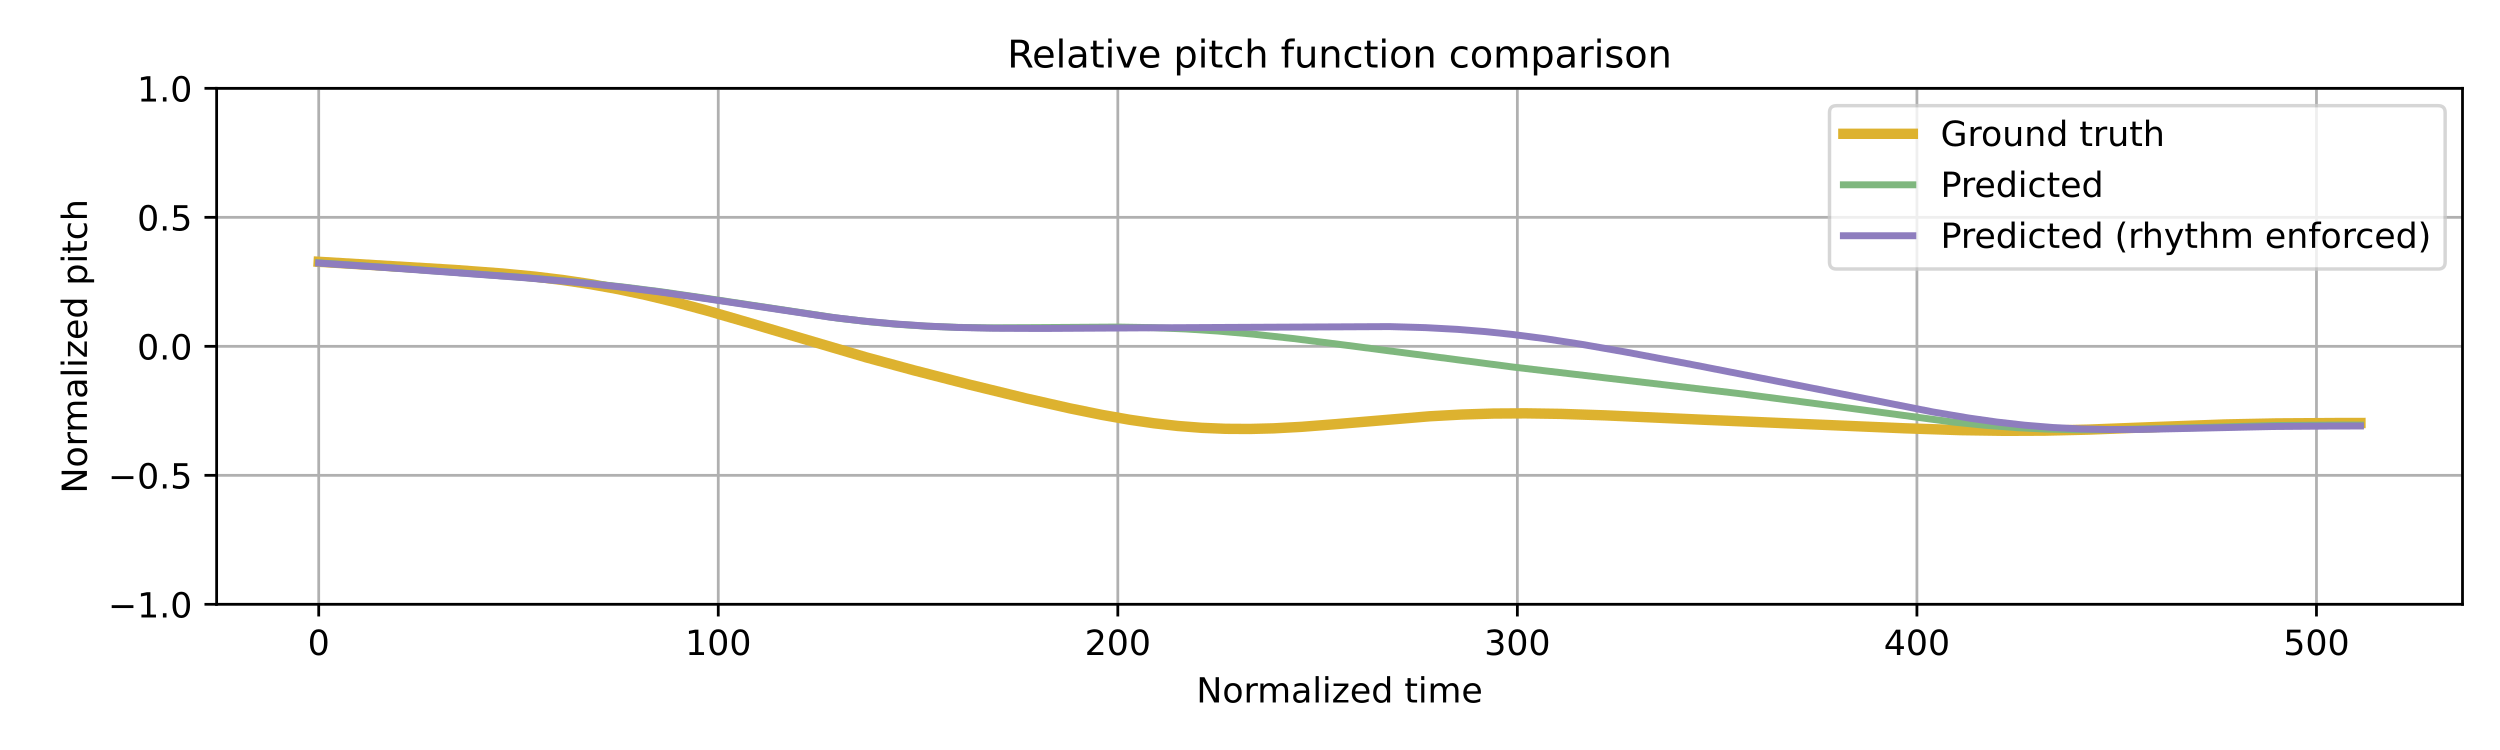
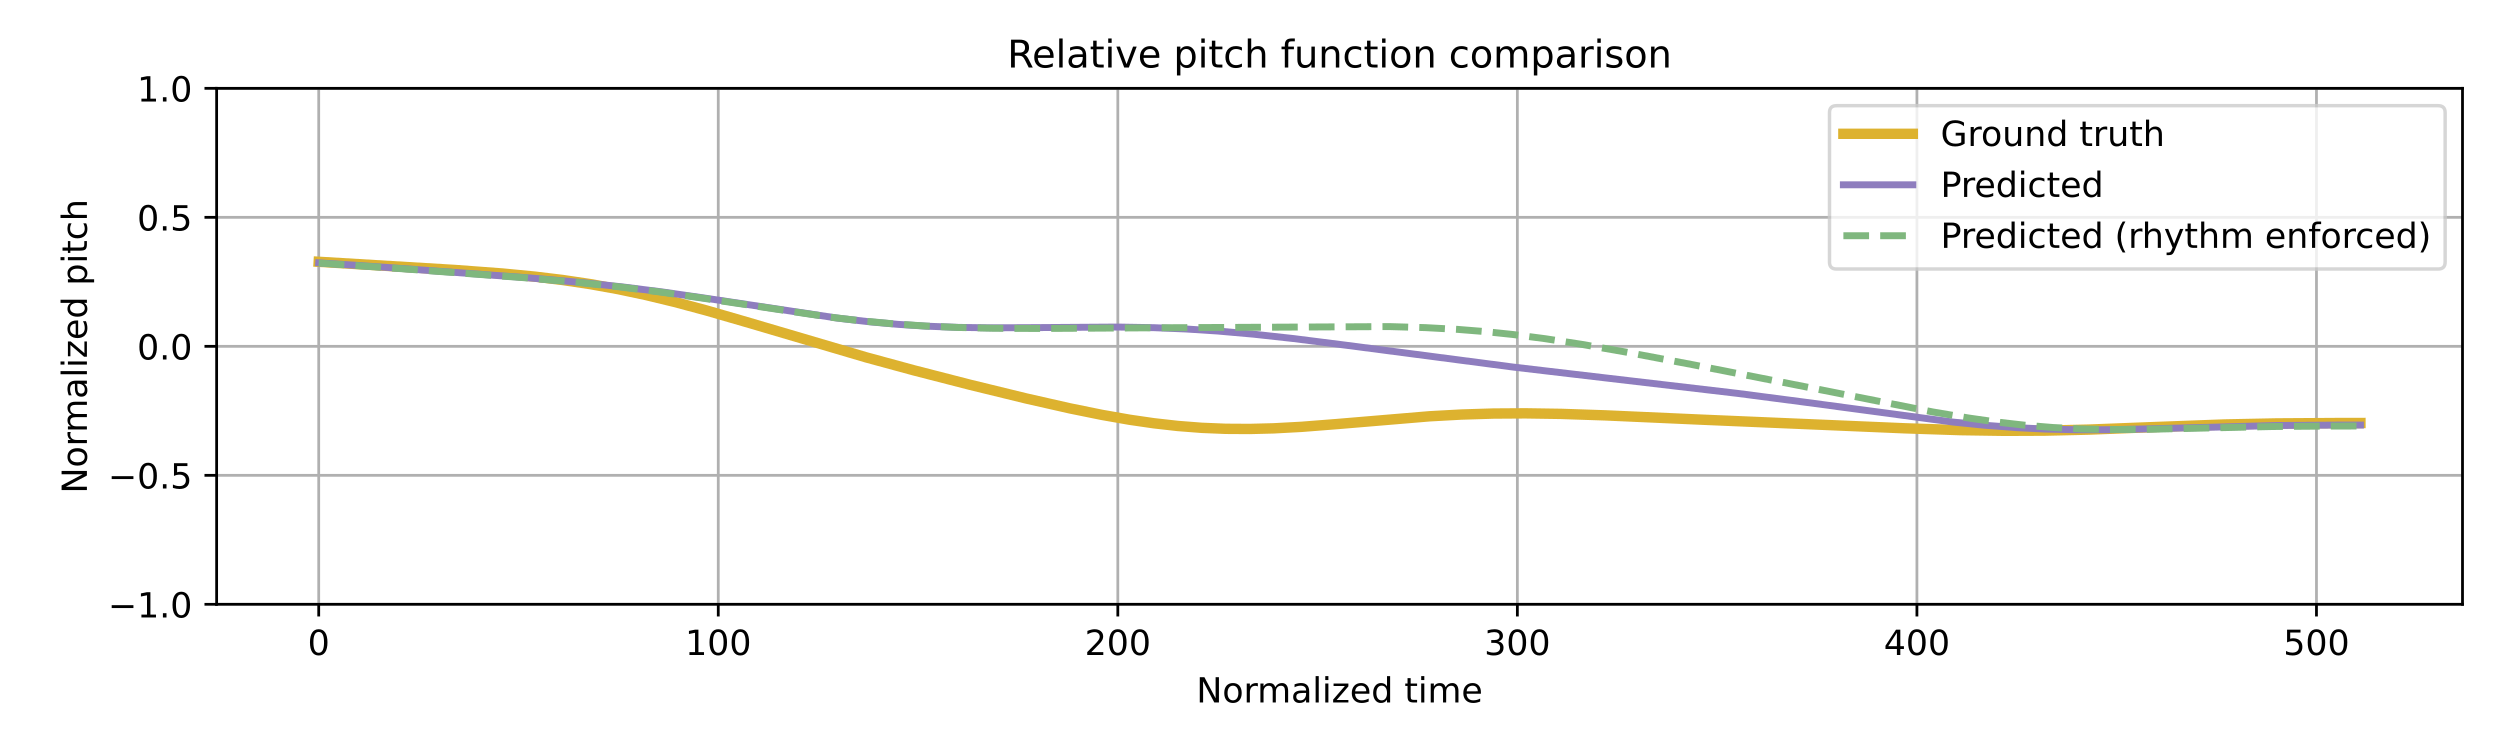
<svg xmlns="http://www.w3.org/2000/svg" xmlns:xlink="http://www.w3.org/1999/xlink" width="720pt" height="216pt" viewBox="0 0 720 216" version="1.1">
  <defs>
    <style type="text/css">*{stroke-linejoin: round; stroke-linecap: butt}</style>
  </defs>
  <g id="figure_1">
    <g id="patch_1">
      <path d="M 0 216  L 720 216  L 720 0  L 0 0  z " style="fill: #ffffff" />
    </g>
    <g id="axes_1">
      <g id="patch_2">
        <path d="M 62.39 174.04  L 709.2 174.04  L 709.2 25.44  L 62.39 25.44  z " style="fill: #ffffff" />
      </g>
      <g id="matplotlib.axis_1">
        <g id="xtick_1">
          <g id="line2d_1">
-             <path d="M 91.79 174.04  L 91.79 25.44  " clip-path="url(#p8ea69f3a7d)" style="fill: none; stroke: #b0b0b0; stroke-width: 0.8; stroke-linecap: square" />
+             <path d="M 91.79 174.04  L 91.79 25.44  " clip-path="url(#pecaabf4723)" style="fill: none; stroke: #b0b0b0; stroke-width: 0.8; stroke-linecap: square" />
          </g>
          <g id="line2d_2">
            <defs>
-               <path id="m50849554f0" d="M 0 0  L 0 3.5  " style="stroke: #000000; stroke-width: 0.8" />
-             </defs>
-             <g>
-               <use xlink:href="#m50849554f0" x="91.79" y="174.04" style="stroke: #000000; stroke-width: 0.8" />
+               <path id="m5bc21caf9f" d="M 0 0  L 0 3.5  " style="stroke: #000000; stroke-width: 0.8" />
+             </defs>
+             <g>
+               <use xlink:href="#m5bc21caf9f" x="91.79" y="174.04" style="stroke: #000000; stroke-width: 0.8" />
            </g>
          </g>
          <g id="text_1">
            <g transform="translate(88.60921 188.6384) scale(0.1 -0.1)">
              <defs>
                <path id="DejaVuSans-30" d="M 2034 4250  Q 1547 4250 1301 3770  Q 1056 3291 1056 2328  Q 1056 1369 1301 889  Q 1547 409 2034 409  Q 2525 409 2770 889  Q 3016 1369 3016 2328  Q 3016 3291 2770 3770  Q 2525 4250 2034 4250  z M 2034 4750  Q 2819 4750 3233 4129  Q 3647 3509 3647 2328  Q 3647 1150 3233 529  Q 2819 -91 2034 -91  Q 1250 -91 836 529  Q 422 1150 422 2328  Q 422 3509 836 4129  Q 1250 4750 2034 4750  z " transform="scale(0.015625)" />
              </defs>
              <use xlink:href="#DejaVuSans-30" />
            </g>
          </g>
        </g>
        <g id="xtick_2">
          <g id="line2d_3">
-             <path d="M 206.861 174.04  L 206.861 25.44  " clip-path="url(#p8ea69f3a7d)" style="fill: none; stroke: #b0b0b0; stroke-width: 0.8; stroke-linecap: square" />
+             <path d="M 206.861 174.04  L 206.861 25.44  " clip-path="url(#pecaabf4723)" style="fill: none; stroke: #b0b0b0; stroke-width: 0.8; stroke-linecap: square" />
          </g>
          <g id="line2d_4">
            <g>
-               <use xlink:href="#m50849554f0" x="206.861" y="174.04" style="stroke: #000000; stroke-width: 0.8" />
+               <use xlink:href="#m5bc21caf9f" x="206.861" y="174.04" style="stroke: #000000; stroke-width: 0.8" />
            </g>
          </g>
          <g id="text_2">
            <g transform="translate(197.317 188.6384) scale(0.1 -0.1)">
              <defs>
                <path id="DejaVuSans-31" d="M 794 531  L 1825 531  L 1825 4091  L 703 3866  L 703 4441  L 1819 4666  L 2450 4666  L 2450 531  L 3481 531  L 3481 0  L 794 0  L 794 531  z " transform="scale(0.015625)" />
              </defs>
              <use xlink:href="#DejaVuSans-31" />
              <use xlink:href="#DejaVuSans-30" transform="translate(63.62305 0)" />
              <use xlink:href="#DejaVuSans-30" transform="translate(127.2461 0)" />
            </g>
          </g>
        </g>
        <g id="xtick_3">
          <g id="line2d_5">
-             <path d="M 321.931 174.04  L 321.931 25.44  " clip-path="url(#p8ea69f3a7d)" style="fill: none; stroke: #b0b0b0; stroke-width: 0.8; stroke-linecap: square" />
+             <path d="M 321.931 174.04  L 321.931 25.44  " clip-path="url(#pecaabf4723)" style="fill: none; stroke: #b0b0b0; stroke-width: 0.8; stroke-linecap: square" />
          </g>
          <g id="line2d_6">
            <g>
-               <use xlink:href="#m50849554f0" x="321.931" y="174.04" style="stroke: #000000; stroke-width: 0.8" />
+               <use xlink:href="#m5bc21caf9f" x="321.931" y="174.04" style="stroke: #000000; stroke-width: 0.8" />
            </g>
          </g>
          <g id="text_3">
            <g transform="translate(312.3872 188.6384) scale(0.1 -0.1)">
              <defs>
                <path id="DejaVuSans-32" d="M 1228 531  L 3431 531  L 3431 0  L 469 0  L 469 531  Q 828 903 1448 1529  Q 2069 2156 2228 2338  Q 2531 2678 2651 2914  Q 2772 3150 2772 3378  Q 2772 3750 2511 3984  Q 2250 4219 1831 4219  Q 1534 4219 1204 4116  Q 875 4013 500 3803  L 500 4441  Q 881 4594 1212 4672  Q 1544 4750 1819 4750  Q 2544 4750 2975 4387  Q 3406 4025 3406 3419  Q 3406 3131 3298 2873  Q 3191 2616 2906 2266  Q 2828 2175 2409 1742  Q 1991 1309 1228 531  z " transform="scale(0.015625)" />
              </defs>
              <use xlink:href="#DejaVuSans-32" />
              <use xlink:href="#DejaVuSans-30" transform="translate(63.62305 0)" />
              <use xlink:href="#DejaVuSans-30" transform="translate(127.2461 0)" />
            </g>
          </g>
        </g>
        <g id="xtick_4">
          <g id="line2d_7">
-             <path d="M 437.001 174.04  L 437.001 25.44  " clip-path="url(#p8ea69f3a7d)" style="fill: none; stroke: #b0b0b0; stroke-width: 0.8; stroke-linecap: square" />
+             <path d="M 437.001 174.04  L 437.001 25.44  " clip-path="url(#pecaabf4723)" style="fill: none; stroke: #b0b0b0; stroke-width: 0.8; stroke-linecap: square" />
          </g>
          <g id="line2d_8">
            <g>
-               <use xlink:href="#m50849554f0" x="437.001" y="174.04" style="stroke: #000000; stroke-width: 0.8" />
+               <use xlink:href="#m5bc21caf9f" x="437.001" y="174.04" style="stroke: #000000; stroke-width: 0.8" />
            </g>
          </g>
          <g id="text_4">
            <g transform="translate(427.4575 188.6384) scale(0.1 -0.1)">
              <defs>
                <path id="DejaVuSans-33" d="M 2597 2516  Q 3050 2419 3304 2112  Q 3559 1806 3559 1356  Q 3559 666 3084 287  Q 2609 -91 1734 -91  Q 1441 -91 1130 -33  Q 819 25 488 141  L 488 750  Q 750 597 1062 519  Q 1375 441 1716 441  Q 2309 441 2620 675  Q 2931 909 2931 1356  Q 2931 1769 2642 2001  Q 2353 2234 1838 2234  L 1294 2234  L 1294 2753  L 1863 2753  Q 2328 2753 2575 2939  Q 2822 3125 2822 3475  Q 2822 3834 2567 4026  Q 2313 4219 1838 4219  Q 1578 4219 1281 4162  Q 984 4106 628 3988  L 628 4550  Q 988 4650 1302 4700  Q 1616 4750 1894 4750  Q 2613 4750 3031 4423  Q 3450 4097 3450 3541  Q 3450 3153 3228 2886  Q 3006 2619 2597 2516  z " transform="scale(0.015625)" />
              </defs>
              <use xlink:href="#DejaVuSans-33" />
              <use xlink:href="#DejaVuSans-30" transform="translate(63.62305 0)" />
              <use xlink:href="#DejaVuSans-30" transform="translate(127.2461 0)" />
            </g>
          </g>
        </g>
        <g id="xtick_5">
          <g id="line2d_9">
-             <path d="M 552.072 174.04  L 552.072 25.44  " clip-path="url(#p8ea69f3a7d)" style="fill: none; stroke: #b0b0b0; stroke-width: 0.8; stroke-linecap: square" />
+             <path d="M 552.072 174.04  L 552.072 25.44  " clip-path="url(#pecaabf4723)" style="fill: none; stroke: #b0b0b0; stroke-width: 0.8; stroke-linecap: square" />
          </g>
          <g id="line2d_10">
            <g>
-               <use xlink:href="#m50849554f0" x="552.072" y="174.04" style="stroke: #000000; stroke-width: 0.8" />
+               <use xlink:href="#m5bc21caf9f" x="552.072" y="174.04" style="stroke: #000000; stroke-width: 0.8" />
            </g>
          </g>
          <g id="text_5">
            <g transform="translate(542.5278 188.6384) scale(0.1 -0.1)">
              <defs>
                <path id="DejaVuSans-34" d="M 2419 4116  L 825 1625  L 2419 1625  L 2419 4116  z M 2253 4666  L 3047 4666  L 3047 1625  L 3713 1625  L 3713 1100  L 3047 1100  L 3047 0  L 2419 0  L 2419 1100  L 313 1100  L 313 1709  L 2253 4666  z " transform="scale(0.015625)" />
              </defs>
              <use xlink:href="#DejaVuSans-34" />
              <use xlink:href="#DejaVuSans-30" transform="translate(63.62305 0)" />
              <use xlink:href="#DejaVuSans-30" transform="translate(127.2461 0)" />
            </g>
          </g>
        </g>
        <g id="xtick_6">
          <g id="line2d_11">
-             <path d="M 667.142 174.04  L 667.142 25.44  " clip-path="url(#p8ea69f3a7d)" style="fill: none; stroke: #b0b0b0; stroke-width: 0.8; stroke-linecap: square" />
+             <path d="M 667.142 174.04  L 667.142 25.44  " clip-path="url(#pecaabf4723)" style="fill: none; stroke: #b0b0b0; stroke-width: 0.8; stroke-linecap: square" />
          </g>
          <g id="line2d_12">
            <g>
-               <use xlink:href="#m50849554f0" x="667.142" y="174.04" style="stroke: #000000; stroke-width: 0.8" />
+               <use xlink:href="#m5bc21caf9f" x="667.142" y="174.04" style="stroke: #000000; stroke-width: 0.8" />
            </g>
          </g>
          <g id="text_6">
            <g transform="translate(657.5981 188.6384) scale(0.1 -0.1)">
              <defs>
                <path id="DejaVuSans-35" d="M 691 4666  L 3169 4666  L 3169 4134  L 1269 4134  L 1269 2991  Q 1406 3038 1543 3061  Q 1681 3084 1819 3084  Q 2600 3084 3056 2656  Q 3513 2228 3513 1497  Q 3513 744 3044 326  Q 2575 -91 1722 -91  Q 1428 -91 1123 -41  Q 819 9 494 109  L 494 744  Q 775 591 1075 516  Q 1375 441 1709 441  Q 2250 441 2565 725  Q 2881 1009 2881 1497  Q 2881 1984 2565 2268  Q 2250 2553 1709 2553  Q 1456 2553 1204 2497  Q 953 2441 691 2322  L 691 4666  z " transform="scale(0.015625)" />
              </defs>
              <use xlink:href="#DejaVuSans-35" />
              <use xlink:href="#DejaVuSans-30" transform="translate(63.62305 0)" />
              <use xlink:href="#DejaVuSans-30" transform="translate(127.2461 0)" />
            </g>
          </g>
        </g>
        <g id="text_7">
          <g transform="translate(344.5544 202.3166) scale(0.1 -0.1)">
            <defs>
              <path id="DejaVuSans-4e" d="M 628 4666  L 1478 4666  L 3547 763  L 3547 4666  L 4159 4666  L 4159 0  L 3309 0  L 1241 3903  L 1241 0  L 628 0  L 628 4666  z " transform="scale(0.015625)" />
              <path id="DejaVuSans-6f" d="M 1959 3097  Q 1497 3097 1228 2736  Q 959 2375 959 1747  Q 959 1119 1226 758  Q 1494 397 1959 397  Q 2419 397 2687 759  Q 2956 1122 2956 1747  Q 2956 2369 2687 2733  Q 2419 3097 1959 3097  z M 1959 3584  Q 2709 3584 3137 3096  Q 3566 2609 3566 1747  Q 3566 888 3137 398  Q 2709 -91 1959 -91  Q 1206 -91 779 398  Q 353 888 353 1747  Q 353 2609 779 3096  Q 1206 3584 1959 3584  z " transform="scale(0.015625)" />
              <path id="DejaVuSans-72" d="M 2631 2963  Q 2534 3019 2420 3045  Q 2306 3072 2169 3072  Q 1681 3072 1420 2755  Q 1159 2438 1159 1844  L 1159 0  L 581 0  L 581 3500  L 1159 3500  L 1159 2956  Q 1341 3275 1631 3429  Q 1922 3584 2338 3584  Q 2397 3584 2469 3576  Q 2541 3569 2628 3553  L 2631 2963  z " transform="scale(0.015625)" />
              <path id="DejaVuSans-6d" d="M 3328 2828  Q 3544 3216 3844 3400  Q 4144 3584 4550 3584  Q 5097 3584 5394 3201  Q 5691 2819 5691 2113  L 5691 0  L 5113 0  L 5113 2094  Q 5113 2597 4934 2840  Q 4756 3084 4391 3084  Q 3944 3084 3684 2787  Q 3425 2491 3425 1978  L 3425 0  L 2847 0  L 2847 2094  Q 2847 2600 2669 2842  Q 2491 3084 2119 3084  Q 1678 3084 1418 2786  Q 1159 2488 1159 1978  L 1159 0  L 581 0  L 581 3500  L 1159 3500  L 1159 2956  Q 1356 3278 1631 3431  Q 1906 3584 2284 3584  Q 2666 3584 2933 3390  Q 3200 3197 3328 2828  z " transform="scale(0.015625)" />
              <path id="DejaVuSans-61" d="M 2194 1759  Q 1497 1759 1228 1600  Q 959 1441 959 1056  Q 959 750 1161 570  Q 1363 391 1709 391  Q 2188 391 2477 730  Q 2766 1069 2766 1631  L 2766 1759  L 2194 1759  z M 3341 1997  L 3341 0  L 2766 0  L 2766 531  Q 2569 213 2275 61  Q 1981 -91 1556 -91  Q 1019 -91 701 211  Q 384 513 384 1019  Q 384 1609 779 1909  Q 1175 2209 1959 2209  L 2766 2209  L 2766 2266  Q 2766 2663 2505 2880  Q 2244 3097 1772 3097  Q 1472 3097 1187 3025  Q 903 2953 641 2809  L 641 3341  Q 956 3463 1253 3523  Q 1550 3584 1831 3584  Q 2591 3584 2966 3190  Q 3341 2797 3341 1997  z " transform="scale(0.015625)" />
              <path id="DejaVuSans-6c" d="M 603 4863  L 1178 4863  L 1178 0  L 603 0  L 603 4863  z " transform="scale(0.015625)" />
              <path id="DejaVuSans-69" d="M 603 3500  L 1178 3500  L 1178 0  L 603 0  L 603 3500  z M 603 4863  L 1178 4863  L 1178 4134  L 603 4134  L 603 4863  z " transform="scale(0.015625)" />
              <path id="DejaVuSans-7a" d="M 353 3500  L 3084 3500  L 3084 2975  L 922 459  L 3084 459  L 3084 0  L 275 0  L 275 525  L 2438 3041  L 353 3041  L 353 3500  z " transform="scale(0.015625)" />
              <path id="DejaVuSans-65" d="M 3597 1894  L 3597 1613  L 953 1613  Q 991 1019 1311 708  Q 1631 397 2203 397  Q 2534 397 2845 478  Q 3156 559 3463 722  L 3463 178  Q 3153 47 2828 -22  Q 2503 -91 2169 -91  Q 1331 -91 842 396  Q 353 884 353 1716  Q 353 2575 817 3079  Q 1281 3584 2069 3584  Q 2775 3584 3186 3129  Q 3597 2675 3597 1894  z M 3022 2063  Q 3016 2534 2758 2815  Q 2500 3097 2075 3097  Q 1594 3097 1305 2825  Q 1016 2553 972 2059  L 3022 2063  z " transform="scale(0.015625)" />
              <path id="DejaVuSans-64" d="M 2906 2969  L 2906 4863  L 3481 4863  L 3481 0  L 2906 0  L 2906 525  Q 2725 213 2448 61  Q 2172 -91 1784 -91  Q 1150 -91 751 415  Q 353 922 353 1747  Q 353 2572 751 3078  Q 1150 3584 1784 3584  Q 2172 3584 2448 3432  Q 2725 3281 2906 2969  z M 947 1747  Q 947 1113 1208 752  Q 1469 391 1925 391  Q 2381 391 2643 752  Q 2906 1113 2906 1747  Q 2906 2381 2643 2742  Q 2381 3103 1925 3103  Q 1469 3103 1208 2742  Q 947 2381 947 1747  z " transform="scale(0.015625)" />
              <path id="DejaVuSans-20" transform="scale(0.015625)" />
              <path id="DejaVuSans-74" d="M 1172 4494  L 1172 3500  L 2356 3500  L 2356 3053  L 1172 3053  L 1172 1153  Q 1172 725 1289 603  Q 1406 481 1766 481  L 2356 481  L 2356 0  L 1766 0  Q 1100 0 847 248  Q 594 497 594 1153  L 594 3053  L 172 3053  L 172 3500  L 594 3500  L 594 4494  L 1172 4494  z " transform="scale(0.015625)" />
            </defs>
            <use xlink:href="#DejaVuSans-4e" />
            <use xlink:href="#DejaVuSans-6f" transform="translate(74.80469 0)" />
            <use xlink:href="#DejaVuSans-72" transform="translate(135.9863 0)" />
            <use xlink:href="#DejaVuSans-6d" transform="translate(175.3496 0)" />
            <use xlink:href="#DejaVuSans-61" transform="translate(272.7617 0)" />
            <use xlink:href="#DejaVuSans-6c" transform="translate(334.041 0)" />
            <use xlink:href="#DejaVuSans-69" transform="translate(361.8242 0)" />
            <use xlink:href="#DejaVuSans-7a" transform="translate(389.6074 0)" />
            <use xlink:href="#DejaVuSans-65" transform="translate(442.0977 0)" />
            <use xlink:href="#DejaVuSans-64" transform="translate(503.6211 0)" />
            <use xlink:href="#DejaVuSans-20" transform="translate(567.0977 0)" />
            <use xlink:href="#DejaVuSans-74" transform="translate(598.8848 0)" />
            <use xlink:href="#DejaVuSans-69" transform="translate(638.0938 0)" />
            <use xlink:href="#DejaVuSans-6d" transform="translate(665.877 0)" />
            <use xlink:href="#DejaVuSans-65" transform="translate(763.2891 0)" />
          </g>
        </g>
      </g>
      <g id="matplotlib.axis_2">
        <g id="ytick_1">
          <g id="line2d_13">
-             <path d="M 62.39 174.04  L 709.2 174.04  " clip-path="url(#p8ea69f3a7d)" style="fill: none; stroke: #b0b0b0; stroke-width: 0.8; stroke-linecap: square" />
+             <path d="M 62.39 174.04  L 709.2 174.04  " clip-path="url(#pecaabf4723)" style="fill: none; stroke: #b0b0b0; stroke-width: 0.8; stroke-linecap: square" />
          </g>
          <g id="line2d_14">
            <defs>
-               <path id="m15a0a5f223" d="M 0 0  L -3.5 0  " style="stroke: #000000; stroke-width: 0.8" />
-             </defs>
-             <g>
-               <use xlink:href="#m15a0a5f223" x="62.39" y="174.04" style="stroke: #000000; stroke-width: 0.8" />
+               <path id="mca8dec6a28" d="M 0 0  L -3.5 0  " style="stroke: #000000; stroke-width: 0.8" />
+             </defs>
+             <g>
+               <use xlink:href="#mca8dec6a28" x="62.39" y="174.04" style="stroke: #000000; stroke-width: 0.8" />
            </g>
          </g>
          <g id="text_8">
            <g transform="translate(31.10719 177.8392) scale(0.1 -0.1)">
              <defs>
                <path id="DejaVuSans-2212" d="M 678 2272  L 4684 2272  L 4684 1741  L 678 1741  L 678 2272  z " transform="scale(0.015625)" />
                <path id="DejaVuSans-2e" d="M 684 794  L 1344 794  L 1344 0  L 684 0  L 684 794  z " transform="scale(0.015625)" />
              </defs>
              <use xlink:href="#DejaVuSans-2212" />
              <use xlink:href="#DejaVuSans-31" transform="translate(83.78906 0)" />
              <use xlink:href="#DejaVuSans-2e" transform="translate(147.4121 0)" />
              <use xlink:href="#DejaVuSans-30" transform="translate(179.1992 0)" />
            </g>
          </g>
        </g>
        <g id="ytick_2">
          <g id="line2d_15">
-             <path d="M 62.39 136.89  L 709.2 136.89  " clip-path="url(#p8ea69f3a7d)" style="fill: none; stroke: #b0b0b0; stroke-width: 0.8; stroke-linecap: square" />
+             <path d="M 62.39 136.89  L 709.2 136.89  " clip-path="url(#pecaabf4723)" style="fill: none; stroke: #b0b0b0; stroke-width: 0.8; stroke-linecap: square" />
          </g>
          <g id="line2d_16">
            <g>
-               <use xlink:href="#m15a0a5f223" x="62.39" y="136.89" style="stroke: #000000; stroke-width: 0.8" />
+               <use xlink:href="#mca8dec6a28" x="62.39" y="136.89" style="stroke: #000000; stroke-width: 0.8" />
            </g>
          </g>
          <g id="text_9">
            <g transform="translate(31.10719 140.6892) scale(0.1 -0.1)">
              <use xlink:href="#DejaVuSans-2212" />
              <use xlink:href="#DejaVuSans-30" transform="translate(83.78906 0)" />
              <use xlink:href="#DejaVuSans-2e" transform="translate(147.4121 0)" />
              <use xlink:href="#DejaVuSans-35" transform="translate(179.1992 0)" />
            </g>
          </g>
        </g>
        <g id="ytick_3">
          <g id="line2d_17">
-             <path d="M 62.39 99.74  L 709.2 99.74  " clip-path="url(#p8ea69f3a7d)" style="fill: none; stroke: #b0b0b0; stroke-width: 0.8; stroke-linecap: square" />
+             <path d="M 62.39 99.74  L 709.2 99.74  " clip-path="url(#pecaabf4723)" style="fill: none; stroke: #b0b0b0; stroke-width: 0.8; stroke-linecap: square" />
          </g>
          <g id="line2d_18">
            <g>
-               <use xlink:href="#m15a0a5f223" x="62.39" y="99.74" style="stroke: #000000; stroke-width: 0.8" />
+               <use xlink:href="#mca8dec6a28" x="62.39" y="99.74" style="stroke: #000000; stroke-width: 0.8" />
            </g>
          </g>
          <g id="text_10">
            <g transform="translate(39.48687 103.5392) scale(0.1 -0.1)">
              <use xlink:href="#DejaVuSans-30" />
              <use xlink:href="#DejaVuSans-2e" transform="translate(63.62305 0)" />
              <use xlink:href="#DejaVuSans-30" transform="translate(95.41016 0)" />
            </g>
          </g>
        </g>
        <g id="ytick_4">
          <g id="line2d_19">
-             <path d="M 62.39 62.59  L 709.2 62.59  " clip-path="url(#p8ea69f3a7d)" style="fill: none; stroke: #b0b0b0; stroke-width: 0.8; stroke-linecap: square" />
+             <path d="M 62.39 62.59  L 709.2 62.59  " clip-path="url(#pecaabf4723)" style="fill: none; stroke: #b0b0b0; stroke-width: 0.8; stroke-linecap: square" />
          </g>
          <g id="line2d_20">
            <g>
-               <use xlink:href="#m15a0a5f223" x="62.39" y="62.59" style="stroke: #000000; stroke-width: 0.8" />
+               <use xlink:href="#mca8dec6a28" x="62.39" y="62.59" style="stroke: #000000; stroke-width: 0.8" />
            </g>
          </g>
          <g id="text_11">
            <g transform="translate(39.48687 66.38922) scale(0.1 -0.1)">
              <use xlink:href="#DejaVuSans-30" />
              <use xlink:href="#DejaVuSans-2e" transform="translate(63.62305 0)" />
              <use xlink:href="#DejaVuSans-35" transform="translate(95.41016 0)" />
            </g>
          </g>
        </g>
        <g id="ytick_5">
          <g id="line2d_21">
-             <path d="M 62.39 25.44  L 709.2 25.44  " clip-path="url(#p8ea69f3a7d)" style="fill: none; stroke: #b0b0b0; stroke-width: 0.8; stroke-linecap: square" />
+             <path d="M 62.39 25.44  L 709.2 25.44  " clip-path="url(#pecaabf4723)" style="fill: none; stroke: #b0b0b0; stroke-width: 0.8; stroke-linecap: square" />
          </g>
          <g id="line2d_22">
            <g>
-               <use xlink:href="#m15a0a5f223" x="62.39" y="25.44" style="stroke: #000000; stroke-width: 0.8" />
+               <use xlink:href="#mca8dec6a28" x="62.39" y="25.44" style="stroke: #000000; stroke-width: 0.8" />
            </g>
          </g>
          <g id="text_12">
            <g transform="translate(39.48687 29.23922) scale(0.1 -0.1)">
              <use xlink:href="#DejaVuSans-31" />
              <use xlink:href="#DejaVuSans-2e" transform="translate(63.62305 0)" />
              <use xlink:href="#DejaVuSans-30" transform="translate(95.41016 0)" />
            </g>
          </g>
        </g>
        <g id="text_13">
          <g transform="translate(25.0275 142.1259) rotate(-90) scale(0.1 -0.1)">
            <defs>
              <path id="DejaVuSans-70" d="M 1159 525  L 1159 -1331  L 581 -1331  L 581 3500  L 1159 3500  L 1159 2969  Q 1341 3281 1617 3432  Q 1894 3584 2278 3584  Q 2916 3584 3314 3078  Q 3713 2572 3713 1747  Q 3713 922 3314 415  Q 2916 -91 2278 -91  Q 1894 -91 1617 61  Q 1341 213 1159 525  z M 3116 1747  Q 3116 2381 2855 2742  Q 2594 3103 2138 3103  Q 1681 3103 1420 2742  Q 1159 2381 1159 1747  Q 1159 1113 1420 752  Q 1681 391 2138 391  Q 2594 391 2855 752  Q 3116 1113 3116 1747  z " transform="scale(0.015625)" />
              <path id="DejaVuSans-63" d="M 3122 3366  L 3122 2828  Q 2878 2963 2633 3030  Q 2388 3097 2138 3097  Q 1578 3097 1268 2742  Q 959 2388 959 1747  Q 959 1106 1268 751  Q 1578 397 2138 397  Q 2388 397 2633 464  Q 2878 531 3122 666  L 3122 134  Q 2881 22 2623 -34  Q 2366 -91 2075 -91  Q 1284 -91 818 406  Q 353 903 353 1747  Q 353 2603 823 3093  Q 1294 3584 2113 3584  Q 2378 3584 2631 3529  Q 2884 3475 3122 3366  z " transform="scale(0.015625)" />
              <path id="DejaVuSans-68" d="M 3513 2113  L 3513 0  L 2938 0  L 2938 2094  Q 2938 2591 2744 2837  Q 2550 3084 2163 3084  Q 1697 3084 1428 2787  Q 1159 2491 1159 1978  L 1159 0  L 581 0  L 581 4863  L 1159 4863  L 1159 2956  Q 1366 3272 1645 3428  Q 1925 3584 2291 3584  Q 2894 3584 3203 3211  Q 3513 2838 3513 2113  z " transform="scale(0.015625)" />
            </defs>
            <use xlink:href="#DejaVuSans-4e" />
            <use xlink:href="#DejaVuSans-6f" transform="translate(74.80469 0)" />
            <use xlink:href="#DejaVuSans-72" transform="translate(135.9863 0)" />
            <use xlink:href="#DejaVuSans-6d" transform="translate(175.3496 0)" />
            <use xlink:href="#DejaVuSans-61" transform="translate(272.7617 0)" />
            <use xlink:href="#DejaVuSans-6c" transform="translate(334.041 0)" />
            <use xlink:href="#DejaVuSans-69" transform="translate(361.8242 0)" />
            <use xlink:href="#DejaVuSans-7a" transform="translate(389.6074 0)" />
            <use xlink:href="#DejaVuSans-65" transform="translate(442.0977 0)" />
            <use xlink:href="#DejaVuSans-64" transform="translate(503.6211 0)" />
            <use xlink:href="#DejaVuSans-20" transform="translate(567.0977 0)" />
            <use xlink:href="#DejaVuSans-70" transform="translate(598.8848 0)" />
            <use xlink:href="#DejaVuSans-69" transform="translate(662.3613 0)" />
            <use xlink:href="#DejaVuSans-74" transform="translate(690.1445 0)" />
            <use xlink:href="#DejaVuSans-63" transform="translate(729.3535 0)" />
            <use xlink:href="#DejaVuSans-68" transform="translate(784.334 0)" />
          </g>
        </g>
      </g>
      <g id="line2d_23">
-         <path d="M 91.79 75.395  L 130.914 77.746  L 144.723 78.772  L 153.928 79.658  L 161.983 80.632  L 170.038 81.834  L 178.093 83.286  L 186.148 84.993  L 194.203 86.938  L 203.409 89.404  L 214.916 92.737  L 249.437 102.914  L 263.245 106.669  L 279.355 110.81  L 295.465 114.741  L 308.123 117.61  L 317.328 119.481  L 325.383 120.895  L 332.287 121.898  L 339.192 122.677  L 346.096 123.213  L 353 123.498  L 359.904 123.541  L 366.808 123.364  L 374.863 122.928  L 385.22 122.117  L 411.686 119.893  L 420.891 119.387  L 430.097 119.103  L 439.303 119.041  L 449.659 119.2  L 462.317 119.625  L 489.934 120.856  L 548.619 123.352  L 564.729 123.882  L 577.387 124.076  L 588.894 124.026  L 601.552 123.726  L 618.812 123.056  L 640.676 122.248  L 655.635 121.943  L 674.046 121.825  L 679.8 121.818  L 679.8 121.818  " clip-path="url(#p8ea69f3a7d)" style="fill: none; stroke: #ddb22f; stroke-width: 3; stroke-linecap: square" />
+         <path d="M 91.79 75.395  L 130.914 77.746  L 144.723 78.772  L 153.928 79.658  L 161.983 80.632  L 170.038 81.834  L 178.093 83.286  L 186.148 84.993  L 194.203 86.938  L 203.409 89.404  L 214.916 92.737  L 249.437 102.914  L 263.245 106.669  L 279.355 110.81  L 295.465 114.741  L 308.123 117.61  L 317.328 119.481  L 325.383 120.895  L 332.287 121.898  L 339.192 122.677  L 346.096 123.213  L 353 123.498  L 359.904 123.541  L 366.808 123.364  L 374.863 122.928  L 385.22 122.117  L 411.686 119.893  L 420.891 119.387  L 430.097 119.103  L 439.303 119.041  L 449.659 119.2  L 462.317 119.625  L 489.934 120.856  L 548.619 123.352  L 564.729 123.882  L 577.387 124.076  L 588.894 124.026  L 601.552 123.726  L 618.812 123.056  L 640.676 122.248  L 655.635 121.943  L 674.046 121.825  L 679.8 121.818  L 679.8 121.818  " clip-path="url(#pecaabf4723)" style="fill: none; stroke: #ddb22f; stroke-width: 3; stroke-linecap: square" />
      </g>
      <g id="line2d_24">
-         <path d="M 91.79 75.692  L 112.503 77.093  L 152.778 80.062  L 167.737 81.392  L 179.244 82.626  L 190.751 84.081  L 203.409 85.917  L 241.382 91.641  L 250.587 92.695  L 258.642 93.415  L 266.697 93.933  L 275.903 94.284  L 285.109 94.416  L 297.766 94.356  L 321.931 94.187  L 332.287 94.369  L 341.493 94.744  L 350.699 95.336  L 361.055 96.247  L 372.562 97.51  L 387.521 99.407  L 435.851 105.723  L 462.317 108.83  L 500.29 113.28  L 518.701 115.681  L 562.428 121.552  L 571.633 122.477  L 580.839 123.17  L 588.894 123.563  L 598.1 123.771  L 607.305 123.753  L 618.812 123.507  L 655.635 122.545  L 674.046 122.423  L 679.8 122.416  L 679.8 122.416  " clip-path="url(#p8ea69f3a7d)" style="fill: none; stroke: #7fb77e; stroke-width: 2; stroke-linecap: square" />
+         <path d="M 91.79 75.692  L 112.503 77.093  L 152.778 80.062  L 167.737 81.392  L 179.244 82.626  L 190.751 84.081  L 203.409 85.917  L 241.382 91.641  L 250.587 92.695  L 258.642 93.415  L 266.697 93.933  L 275.903 94.284  L 285.109 94.416  L 297.766 94.356  L 321.931 94.187  L 332.287 94.369  L 341.493 94.744  L 350.699 95.336  L 361.055 96.247  L 372.562 97.51  L 387.521 99.407  L 435.851 105.723  L 462.317 108.83  L 500.29 113.28  L 518.701 115.681  L 562.428 121.552  L 571.633 122.477  L 580.839 123.17  L 588.894 123.563  L 598.1 123.771  L 607.305 123.753  L 618.812 123.507  L 655.635 122.545  L 674.046 122.423  L 679.8 122.416  L 679.8 122.416  " clip-path="url(#pecaabf4723)" style="fill: none; stroke: #8e7dbe; stroke-width: 2; stroke-linecap: square" />
      </g>
      <g id="line2d_25">
-         <path d="M 91.79 75.765  L 112.503 77.156  L 151.627 80.027  L 166.586 81.355  L 178.093 82.586  L 189.6 84.034  L 202.258 85.852  L 239.08 91.346  L 248.286 92.424  L 257.492 93.281  L 266.697 93.906  L 275.903 94.309  L 286.259 94.542  L 300.068 94.605  L 329.986 94.42  L 400.179 94.058  L 410.535 94.357  L 419.741 94.857  L 427.796 95.504  L 435.851 96.351  L 445.056 97.551  L 455.413 99.151  L 468.07 101.364  L 487.632 105.058  L 521.003 111.599  L 556.674 118.645  L 567.031 120.396  L 575.086 121.544  L 583.141 122.459  L 591.195 123.119  L 599.25 123.525  L 607.305 123.7  L 616.511 123.677  L 630.319 123.381  L 654.484 122.838  L 671.745 122.704  L 679.8 122.691  L 679.8 122.691  " clip-path="url(#p8ea69f3a7d)" style="fill: none; stroke: #8e7dbe; stroke-width: 2; stroke-linecap: square" />
+         <path d="M 91.79 75.765  L 112.503 77.156  L 151.627 80.027  L 166.586 81.355  L 178.093 82.586  L 189.6 84.034  L 202.258 85.852  L 239.08 91.346  L 248.286 92.424  L 257.492 93.281  L 266.697 93.906  L 275.903 94.309  L 286.259 94.542  L 300.068 94.605  L 329.986 94.42  L 400.179 94.058  L 410.535 94.357  L 419.741 94.857  L 427.796 95.504  L 435.851 96.351  L 445.056 97.551  L 455.413 99.151  L 468.07 101.364  L 487.632 105.058  L 521.003 111.599  L 556.674 118.645  L 567.031 120.396  L 575.086 121.544  L 583.141 122.459  L 591.195 123.119  L 599.25 123.525  L 607.305 123.7  L 616.511 123.677  L 630.319 123.381  L 654.484 122.838  L 671.745 122.704  L 679.8 122.691  L 679.8 122.691  " clip-path="url(#pecaabf4723)" style="fill: none; stroke-dasharray: 7.4,3.2; stroke-dashoffset: 0; stroke: #7fb77e; stroke-width: 2" />
      </g>
      <g id="patch_3">
        <path d="M 62.39 174.04  L 62.39 25.44  " style="fill: none; stroke: #000000; stroke-width: 0.8; stroke-linejoin: miter; stroke-linecap: square" />
      </g>
      <g id="patch_4">
        <path d="M 709.2 174.04  L 709.2 25.44  " style="fill: none; stroke: #000000; stroke-width: 0.8; stroke-linejoin: miter; stroke-linecap: square" />
      </g>
      <g id="patch_5">
        <path d="M 62.39 174.04  L 709.2 174.04  " style="fill: none; stroke: #000000; stroke-width: 0.8; stroke-linejoin: miter; stroke-linecap: square" />
      </g>
      <g id="patch_6">
        <path d="M 62.39 25.44  L 709.2 25.44  " style="fill: none; stroke: #000000; stroke-width: 0.8; stroke-linejoin: miter; stroke-linecap: square" />
      </g>
      <g id="text_14">
        <g transform="translate(290.1045 19.44) scale(0.11 -0.11)">
          <defs>
            <path id="DejaVuSans-52" d="M 2841 2188  Q 3044 2119 3236 1894  Q 3428 1669 3622 1275  L 4263 0  L 3584 0  L 2988 1197  Q 2756 1666 2539 1819  Q 2322 1972 1947 1972  L 1259 1972  L 1259 0  L 628 0  L 628 4666  L 2053 4666  Q 2853 4666 3247 4331  Q 3641 3997 3641 3322  Q 3641 2881 3436 2590  Q 3231 2300 2841 2188  z M 1259 4147  L 1259 2491  L 2053 2491  Q 2509 2491 2742 2702  Q 2975 2913 2975 3322  Q 2975 3731 2742 3939  Q 2509 4147 2053 4147  L 1259 4147  z " transform="scale(0.015625)" />
            <path id="DejaVuSans-76" d="M 191 3500  L 800 3500  L 1894 563  L 2988 3500  L 3597 3500  L 2284 0  L 1503 0  L 191 3500  z " transform="scale(0.015625)" />
            <path id="DejaVuSans-66" d="M 2375 4863  L 2375 4384  L 1825 4384  Q 1516 4384 1395 4259  Q 1275 4134 1275 3809  L 1275 3500  L 2222 3500  L 2222 3053  L 1275 3053  L 1275 0  L 697 0  L 697 3053  L 147 3053  L 147 3500  L 697 3500  L 697 3744  Q 697 4328 969 4595  Q 1241 4863 1831 4863  L 2375 4863  z " transform="scale(0.015625)" />
            <path id="DejaVuSans-75" d="M 544 1381  L 544 3500  L 1119 3500  L 1119 1403  Q 1119 906 1312 657  Q 1506 409 1894 409  Q 2359 409 2629 706  Q 2900 1003 2900 1516  L 2900 3500  L 3475 3500  L 3475 0  L 2900 0  L 2900 538  Q 2691 219 2414 64  Q 2138 -91 1772 -91  Q 1169 -91 856 284  Q 544 659 544 1381  z M 1991 3584  L 1991 3584  z " transform="scale(0.015625)" />
            <path id="DejaVuSans-6e" d="M 3513 2113  L 3513 0  L 2938 0  L 2938 2094  Q 2938 2591 2744 2837  Q 2550 3084 2163 3084  Q 1697 3084 1428 2787  Q 1159 2491 1159 1978  L 1159 0  L 581 0  L 581 3500  L 1159 3500  L 1159 2956  Q 1366 3272 1645 3428  Q 1925 3584 2291 3584  Q 2894 3584 3203 3211  Q 3513 2838 3513 2113  z " transform="scale(0.015625)" />
            <path id="DejaVuSans-73" d="M 2834 3397  L 2834 2853  Q 2591 2978 2328 3040  Q 2066 3103 1784 3103  Q 1356 3103 1142 2972  Q 928 2841 928 2578  Q 928 2378 1081 2264  Q 1234 2150 1697 2047  L 1894 2003  Q 2506 1872 2764 1633  Q 3022 1394 3022 966  Q 3022 478 2636 193  Q 2250 -91 1575 -91  Q 1294 -91 989 -36  Q 684 19 347 128  L 347 722  Q 666 556 975 473  Q 1284 391 1588 391  Q 1994 391 2212 530  Q 2431 669 2431 922  Q 2431 1156 2273 1281  Q 2116 1406 1581 1522  L 1381 1569  Q 847 1681 609 1914  Q 372 2147 372 2553  Q 372 3047 722 3315  Q 1072 3584 1716 3584  Q 2034 3584 2315 3537  Q 2597 3491 2834 3397  z " transform="scale(0.015625)" />
          </defs>
          <use xlink:href="#DejaVuSans-52" />
          <use xlink:href="#DejaVuSans-65" transform="translate(64.98242 0)" />
          <use xlink:href="#DejaVuSans-6c" transform="translate(126.5059 0)" />
          <use xlink:href="#DejaVuSans-61" transform="translate(154.2891 0)" />
          <use xlink:href="#DejaVuSans-74" transform="translate(215.5684 0)" />
          <use xlink:href="#DejaVuSans-69" transform="translate(254.7773 0)" />
          <use xlink:href="#DejaVuSans-76" transform="translate(282.5605 0)" />
          <use xlink:href="#DejaVuSans-65" transform="translate(341.7402 0)" />
          <use xlink:href="#DejaVuSans-20" transform="translate(403.2637 0)" />
          <use xlink:href="#DejaVuSans-70" transform="translate(435.0508 0)" />
          <use xlink:href="#DejaVuSans-69" transform="translate(498.5273 0)" />
          <use xlink:href="#DejaVuSans-74" transform="translate(526.3105 0)" />
          <use xlink:href="#DejaVuSans-63" transform="translate(565.5195 0)" />
          <use xlink:href="#DejaVuSans-68" transform="translate(620.5 0)" />
          <use xlink:href="#DejaVuSans-20" transform="translate(683.8789 0)" />
          <use xlink:href="#DejaVuSans-66" transform="translate(715.666 0)" />
          <use xlink:href="#DejaVuSans-75" transform="translate(750.8711 0)" />
          <use xlink:href="#DejaVuSans-6e" transform="translate(814.25 0)" />
          <use xlink:href="#DejaVuSans-63" transform="translate(877.6289 0)" />
          <use xlink:href="#DejaVuSans-74" transform="translate(932.6094 0)" />
          <use xlink:href="#DejaVuSans-69" transform="translate(971.8184 0)" />
          <use xlink:href="#DejaVuSans-6f" transform="translate(999.6016 0)" />
          <use xlink:href="#DejaVuSans-6e" transform="translate(1060.783 0)" />
          <use xlink:href="#DejaVuSans-20" transform="translate(1124.162 0)" />
          <use xlink:href="#DejaVuSans-63" transform="translate(1155.949 0)" />
          <use xlink:href="#DejaVuSans-6f" transform="translate(1210.93 0)" />
          <use xlink:href="#DejaVuSans-6d" transform="translate(1272.111 0)" />
          <use xlink:href="#DejaVuSans-70" transform="translate(1369.523 0)" />
          <use xlink:href="#DejaVuSans-61" transform="translate(1433 0)" />
          <use xlink:href="#DejaVuSans-72" transform="translate(1494.279 0)" />
          <use xlink:href="#DejaVuSans-69" transform="translate(1535.393 0)" />
          <use xlink:href="#DejaVuSans-73" transform="translate(1563.176 0)" />
          <use xlink:href="#DejaVuSans-6f" transform="translate(1615.275 0)" />
          <use xlink:href="#DejaVuSans-6e" transform="translate(1676.457 0)" />
        </g>
      </g>
      <g id="legend_1">
        <g id="patch_7">
          <path d="M 528.894 77.474  L 702.2 77.474  Q 704.2 77.474 704.2 75.474  L 704.2 32.44  Q 704.2 30.44 702.2 30.44  L 528.894 30.44  Q 526.894 30.44 526.894 32.44  L 526.894 75.474  Q 526.894 77.474 528.894 77.474  z " style="fill: #ffffff; opacity: 0.8; stroke: #cccccc; stroke-linejoin: miter" />
        </g>
        <g id="line2d_26">
          <path d="M 530.894 38.538  L 540.894 38.538  L 550.894 38.538  " style="fill: none; stroke: #ddb22f; stroke-width: 3; stroke-linecap: square" />
        </g>
        <g id="text_15">
          <g transform="translate(558.8937 42.03844) scale(0.1 -0.1)">
            <defs>
              <path id="DejaVuSans-47" d="M 3809 666  L 3809 1919  L 2778 1919  L 2778 2438  L 4434 2438  L 4434 434  Q 4069 175 3628 42  Q 3188 -91 2688 -91  Q 1594 -91 976 548  Q 359 1188 359 2328  Q 359 3472 976 4111  Q 1594 4750 2688 4750  Q 3144 4750 3555 4637  Q 3966 4525 4313 4306  L 4313 3634  Q 3963 3931 3569 4081  Q 3175 4231 2741 4231  Q 1884 4231 1454 3753  Q 1025 3275 1025 2328  Q 1025 1384 1454 906  Q 1884 428 2741 428  Q 3075 428 3337 486  Q 3600 544 3809 666  z " transform="scale(0.015625)" />
            </defs>
            <use xlink:href="#DejaVuSans-47" />
            <use xlink:href="#DejaVuSans-72" transform="translate(77.49023 0)" />
            <use xlink:href="#DejaVuSans-6f" transform="translate(116.3535 0)" />
            <use xlink:href="#DejaVuSans-75" transform="translate(177.5352 0)" />
            <use xlink:href="#DejaVuSans-6e" transform="translate(240.9141 0)" />
            <use xlink:href="#DejaVuSans-64" transform="translate(304.293 0)" />
            <use xlink:href="#DejaVuSans-20" transform="translate(367.7695 0)" />
            <use xlink:href="#DejaVuSans-74" transform="translate(399.5566 0)" />
            <use xlink:href="#DejaVuSans-72" transform="translate(438.7656 0)" />
            <use xlink:href="#DejaVuSans-75" transform="translate(479.8789 0)" />
            <use xlink:href="#DejaVuSans-74" transform="translate(543.2578 0)" />
            <use xlink:href="#DejaVuSans-68" transform="translate(582.4668 0)" />
          </g>
        </g>
        <g id="line2d_27">
-           <path d="M 530.894 53.217  L 540.894 53.217  L 550.894 53.217  " style="fill: none; stroke: #7fb77e; stroke-width: 2; stroke-linecap: square" />
+           <path d="M 530.894 53.217  L 540.894 53.217  L 550.894 53.217  " style="fill: none; stroke: #8e7dbe; stroke-width: 2; stroke-linecap: square" />
        </g>
        <g id="text_16">
          <g transform="translate(558.8937 56.71656) scale(0.1 -0.1)">
            <defs>
              <path id="DejaVuSans-50" d="M 1259 4147  L 1259 2394  L 2053 2394  Q 2494 2394 2734 2622  Q 2975 2850 2975 3272  Q 2975 3691 2734 3919  Q 2494 4147 2053 4147  L 1259 4147  z M 628 4666  L 2053 4666  Q 2838 4666 3239 4311  Q 3641 3956 3641 3272  Q 3641 2581 3239 2228  Q 2838 1875 2053 1875  L 1259 1875  L 1259 0  L 628 0  L 628 4666  z " transform="scale(0.015625)" />
            </defs>
            <use xlink:href="#DejaVuSans-50" />
            <use xlink:href="#DejaVuSans-72" transform="translate(58.55273 0)" />
            <use xlink:href="#DejaVuSans-65" transform="translate(97.41602 0)" />
            <use xlink:href="#DejaVuSans-64" transform="translate(158.9395 0)" />
            <use xlink:href="#DejaVuSans-69" transform="translate(222.416 0)" />
            <use xlink:href="#DejaVuSans-63" transform="translate(250.1992 0)" />
            <use xlink:href="#DejaVuSans-74" transform="translate(305.1797 0)" />
            <use xlink:href="#DejaVuSans-65" transform="translate(344.3887 0)" />
            <use xlink:href="#DejaVuSans-64" transform="translate(405.9121 0)" />
          </g>
        </g>
        <g id="line2d_28">
-           <path d="M 530.894 67.895  L 540.894 67.895  L 550.894 67.895  " style="fill: none; stroke: #8e7dbe; stroke-width: 2; stroke-linecap: square" />
+           <path d="M 530.894 67.895  L 540.894 67.895  L 550.894 67.895  " style="fill: none; stroke-dasharray: 7.4,3.2; stroke-dashoffset: 0; stroke: #7fb77e; stroke-width: 2" />
        </g>
        <g id="text_17">
          <g transform="translate(558.8937 71.39469) scale(0.1 -0.1)">
            <defs>
              <path id="DejaVuSans-28" d="M 1984 4856  Q 1566 4138 1362 3434  Q 1159 2731 1159 2009  Q 1159 1288 1364 580  Q 1569 -128 1984 -844  L 1484 -844  Q 1016 -109 783 600  Q 550 1309 550 2009  Q 550 2706 781 3412  Q 1013 4119 1484 4856  L 1984 4856  z " transform="scale(0.015625)" />
              <path id="DejaVuSans-79" d="M 2059 -325  Q 1816 -950 1584 -1140  Q 1353 -1331 966 -1331  L 506 -1331  L 506 -850  L 844 -850  Q 1081 -850 1212 -737  Q 1344 -625 1503 -206  L 1606 56  L 191 3500  L 800 3500  L 1894 763  L 2988 3500  L 3597 3500  L 2059 -325  z " transform="scale(0.015625)" />
              <path id="DejaVuSans-29" d="M 513 4856  L 1013 4856  Q 1481 4119 1714 3412  Q 1947 2706 1947 2009  Q 1947 1309 1714 600  Q 1481 -109 1013 -844  L 513 -844  Q 928 -128 1133 580  Q 1338 1288 1338 2009  Q 1338 2731 1133 3434  Q 928 4138 513 4856  z " transform="scale(0.015625)" />
            </defs>
            <use xlink:href="#DejaVuSans-50" />
            <use xlink:href="#DejaVuSans-72" transform="translate(58.55273 0)" />
            <use xlink:href="#DejaVuSans-65" transform="translate(97.41602 0)" />
            <use xlink:href="#DejaVuSans-64" transform="translate(158.9395 0)" />
            <use xlink:href="#DejaVuSans-69" transform="translate(222.416 0)" />
            <use xlink:href="#DejaVuSans-63" transform="translate(250.1992 0)" />
            <use xlink:href="#DejaVuSans-74" transform="translate(305.1797 0)" />
            <use xlink:href="#DejaVuSans-65" transform="translate(344.3887 0)" />
            <use xlink:href="#DejaVuSans-64" transform="translate(405.9121 0)" />
            <use xlink:href="#DejaVuSans-20" transform="translate(469.3887 0)" />
            <use xlink:href="#DejaVuSans-28" transform="translate(501.1758 0)" />
            <use xlink:href="#DejaVuSans-72" transform="translate(540.1895 0)" />
            <use xlink:href="#DejaVuSans-68" transform="translate(579.5527 0)" />
            <use xlink:href="#DejaVuSans-79" transform="translate(642.9316 0)" />
            <use xlink:href="#DejaVuSans-74" transform="translate(702.1113 0)" />
            <use xlink:href="#DejaVuSans-68" transform="translate(741.3203 0)" />
            <use xlink:href="#DejaVuSans-6d" transform="translate(804.6992 0)" />
            <use xlink:href="#DejaVuSans-20" transform="translate(902.1113 0)" />
            <use xlink:href="#DejaVuSans-65" transform="translate(933.8984 0)" />
            <use xlink:href="#DejaVuSans-6e" transform="translate(995.4219 0)" />
            <use xlink:href="#DejaVuSans-66" transform="translate(1058.801 0)" />
            <use xlink:href="#DejaVuSans-6f" transform="translate(1094.006 0)" />
            <use xlink:href="#DejaVuSans-72" transform="translate(1155.188 0)" />
            <use xlink:href="#DejaVuSans-63" transform="translate(1194.051 0)" />
            <use xlink:href="#DejaVuSans-65" transform="translate(1249.031 0)" />
            <use xlink:href="#DejaVuSans-64" transform="translate(1310.555 0)" />
            <use xlink:href="#DejaVuSans-29" transform="translate(1374.031 0)" />
          </g>
        </g>
      </g>
    </g>
  </g>
  <defs>
-     <clipPath id="p8ea69f3a7d">
+     <clipPath id="pecaabf4723">
      <rect x="62.39" y="25.44" width="646.81" height="148.6" />
    </clipPath>
  </defs>
</svg>
